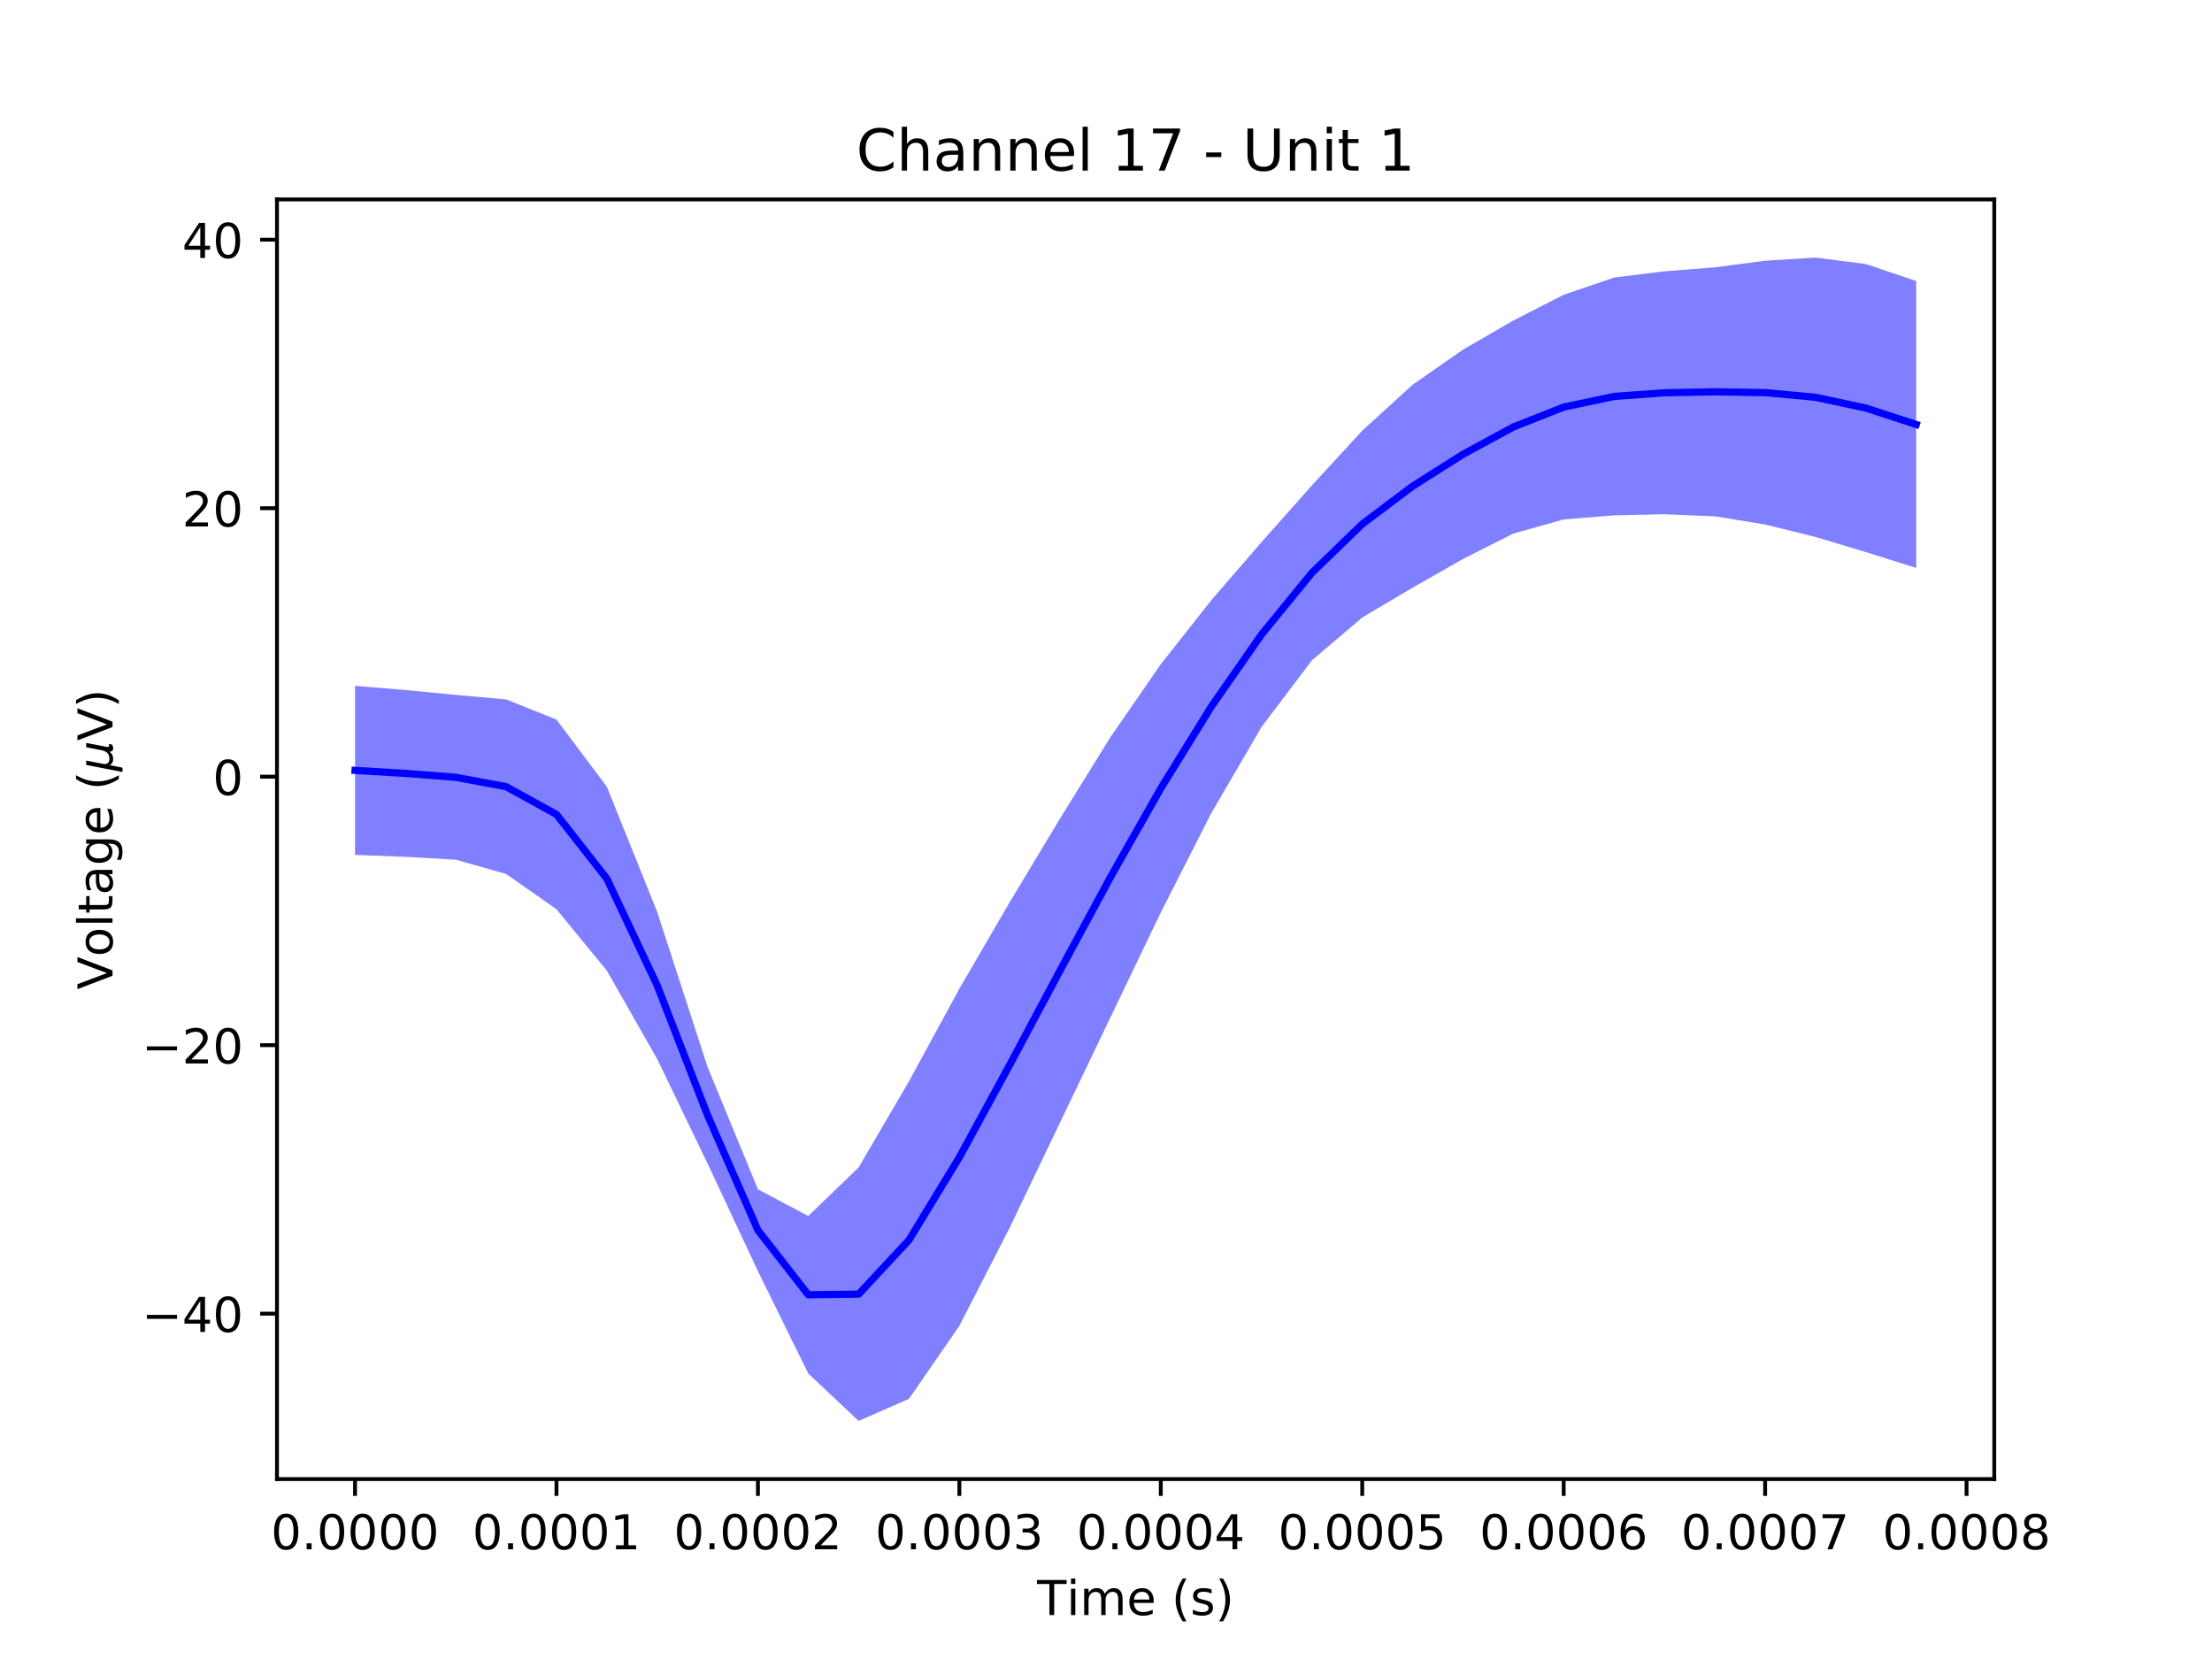
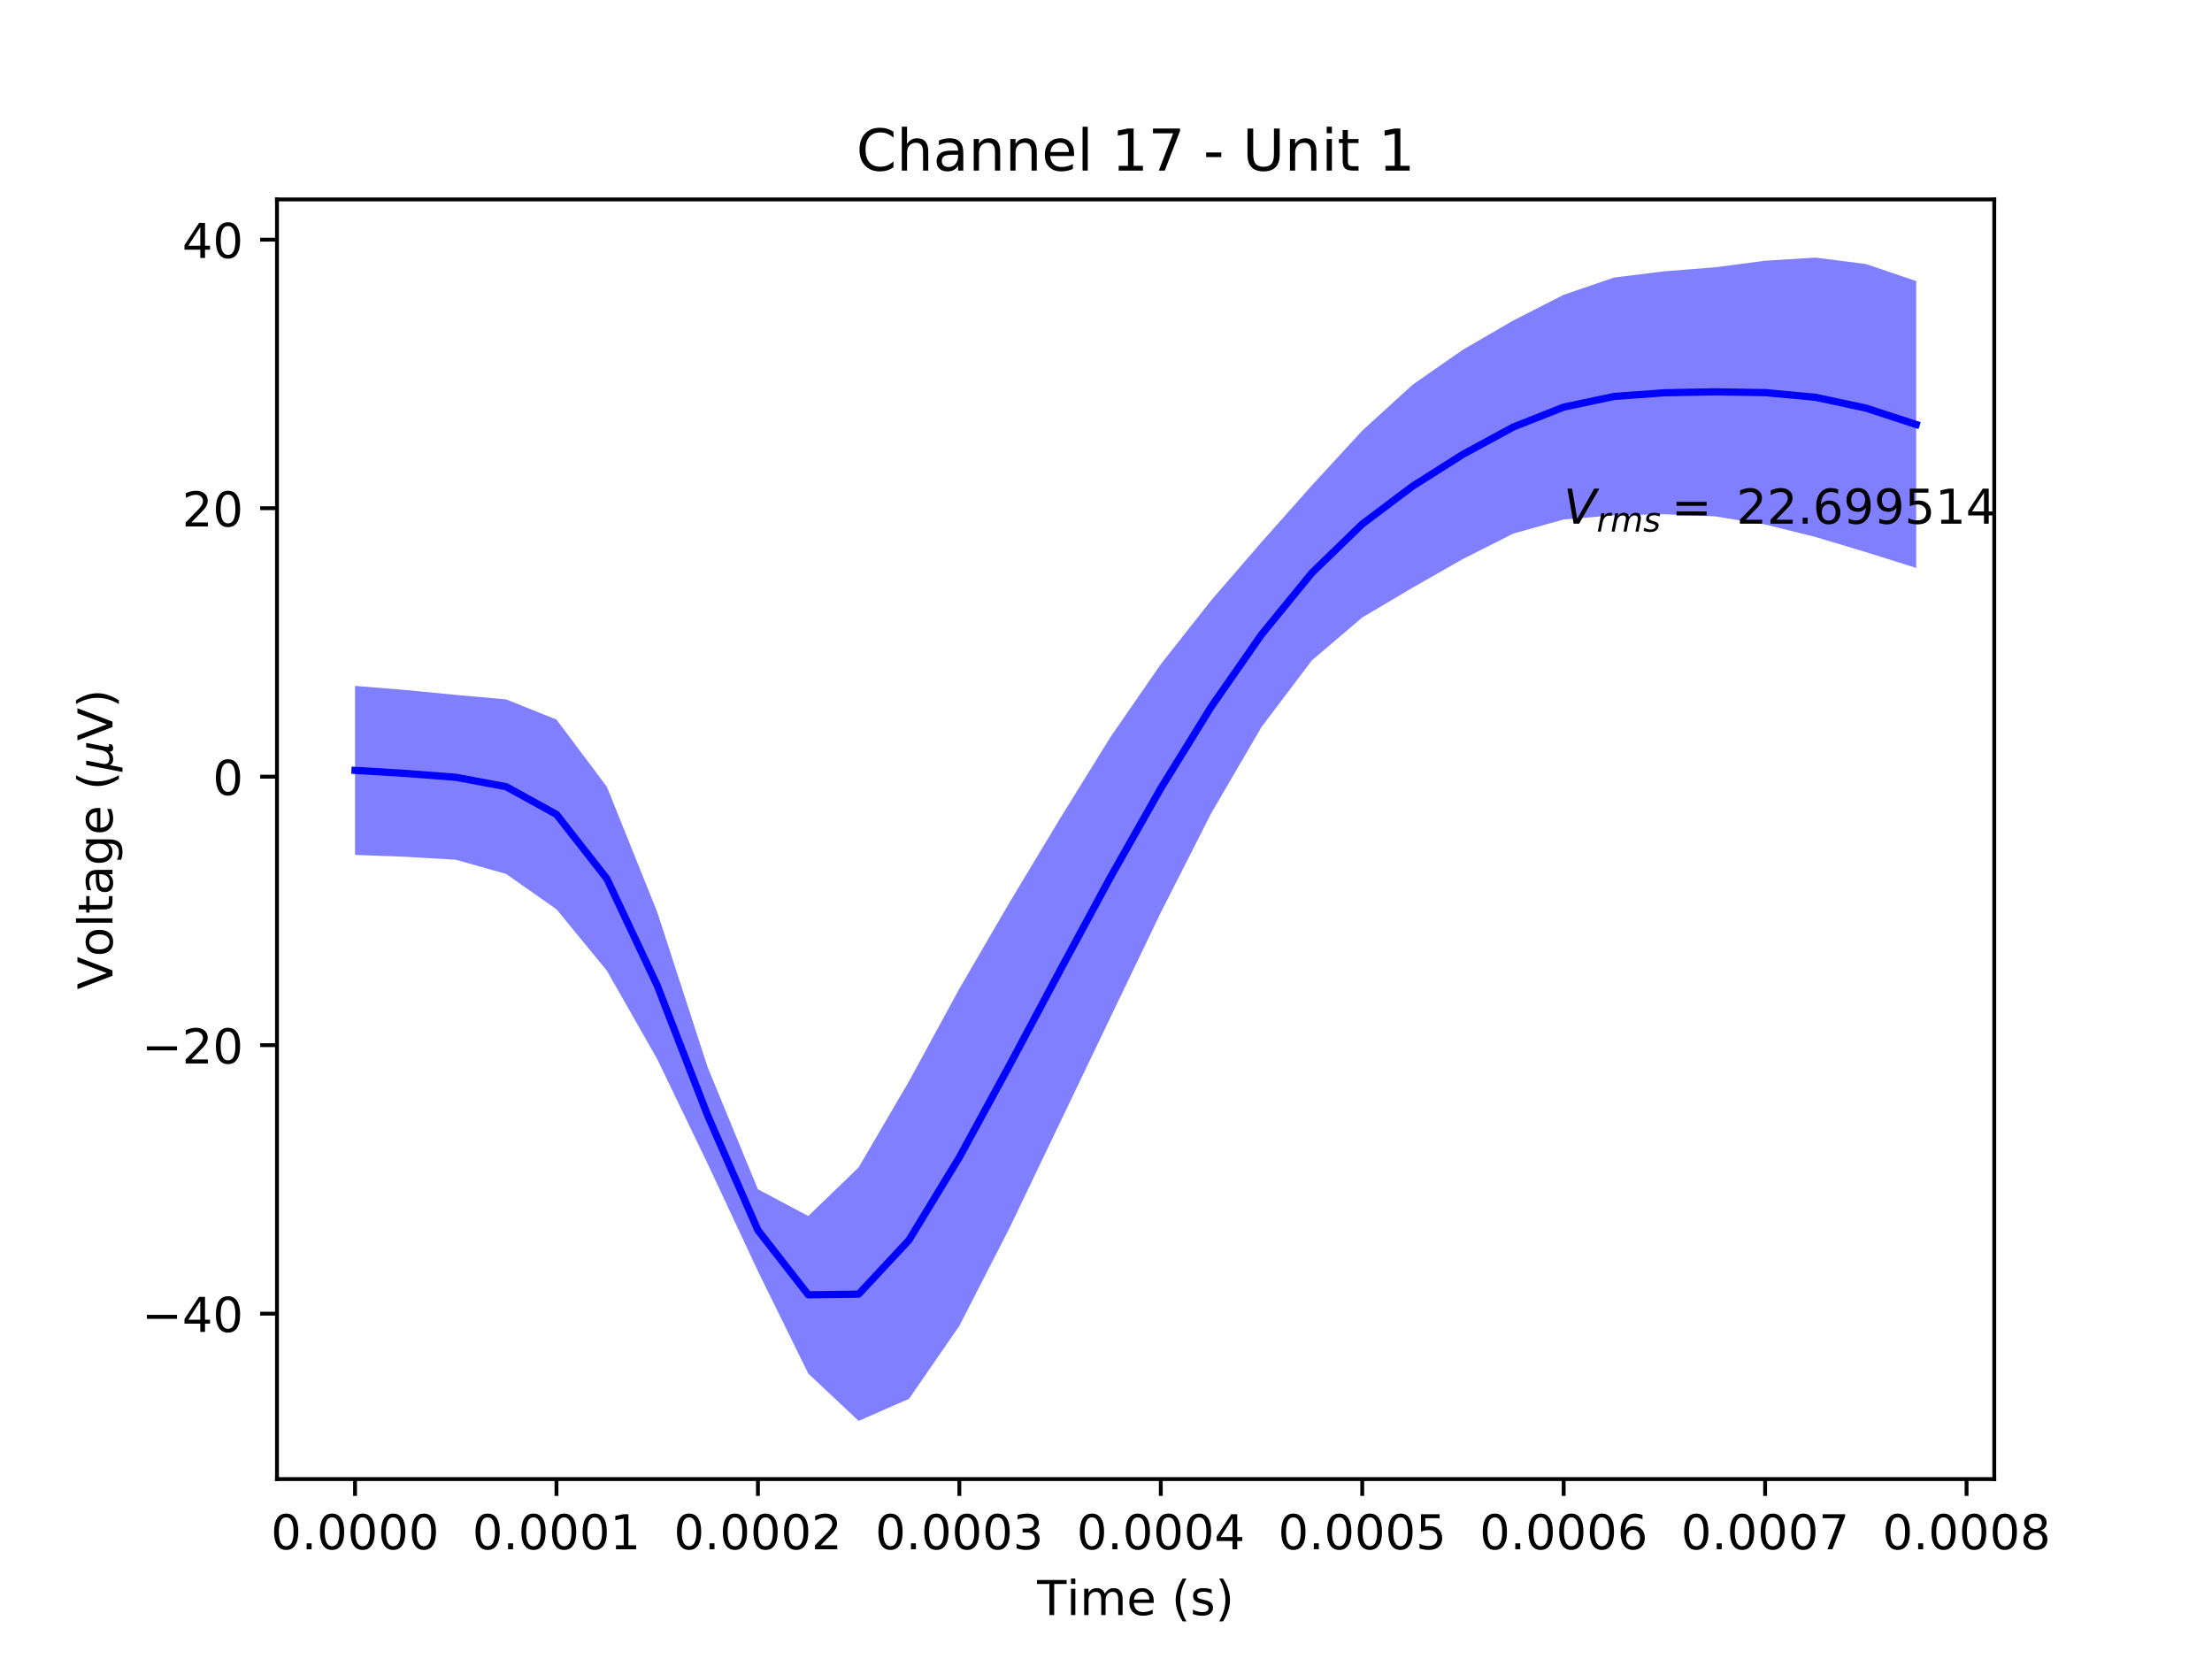
<svg xmlns="http://www.w3.org/2000/svg" xmlns:xlink="http://www.w3.org/1999/xlink" height="345pt" version="1.1" viewBox="0 0 460 345" width="460pt">
  <defs>
    <style type="text/css">
*{stroke-linecap:butt;stroke-linejoin:round;}
  </style>
  </defs>
  <g id="figure_1">
    <g id="patch_1">
      <path d="M 0 345.6  L 460.8 345.6  L 460.8 0  L 0 0  z " style="fill:#ffffff;" />
    </g>
    <g id="axes_1">
      <g id="patch_2">
        <path d="M 57.6 307.584  L 414.72 307.584  L 414.72 41.472  L 57.6 41.472  z " style="fill:#ffffff;" />
      </g>
      <g id="PolyCollection_1">
        <defs>
-           <path d="M 73.833 -202.966  L 73.833 -167.818  L 84.305 -167.423  L 94.778 -166.82  L 105.251 -163.854  L 115.724 -156.514  L 126.196 -143.75  L 136.669 -125.368  L 147.142 -103.633  L 157.615 -81.256  L 168.087 -59.961  L 178.56 -50.112  L 189.033 -54.707  L 199.505 -69.88  L 209.978 -90.312  L 220.451 -112.184  L 230.924 -134.036  L 241.396 -155.844  L 251.869 -176.458  L 262.342 -194.416  L 272.815 -208.271  L 283.287 -217.189  L 293.76 -223.388  L 304.233 -229.358  L 314.705 -234.64  L 325.178 -237.58  L 335.651 -238.429  L 346.124 -238.664  L 356.596 -238.23  L 367.069 -236.528  L 377.542 -233.936  L 388.015 -230.788  L 398.487 -227.496  L 398.487 -287.152  L 398.487 -287.152  L 388.015 -290.694  L 377.542 -292.032  L 367.069 -291.378  L 356.596 -290.008  L 346.124 -289.178  L 335.651 -287.881  L 325.178 -284.297  L 314.705 -278.953  L 304.233 -272.881  L 293.76 -265.596  L 283.287 -256.042  L 272.815 -244.659  L 262.342 -232.869  L 251.869 -220.749  L 241.396 -207.47  L 230.924 -192.315  L 220.451 -175.395  L 209.978 -157.992  L 199.505 -139.989  L 189.033 -120.74  L 178.56 -102.833  L 168.087 -92.72  L 157.615 -98.279  L 147.142 -123.717  L 136.669 -155.955  L 126.196 -181.999  L 115.724 -195.961  L 105.251 -200.154  L 94.778 -201.092  L 84.305 -202.108  L 73.833 -202.966  z " id="me327ea207d" />
+           <path d="M 73.833 -202.966  L 73.833 -167.818  L 84.305 -167.423  L 94.778 -166.82  L 105.251 -163.854  L 115.724 -156.514  L 126.196 -143.75  L 136.669 -125.368  L 147.142 -103.633  L 157.615 -81.256  L 168.087 -59.961  L 178.56 -50.112  L 189.033 -54.707  L 199.505 -69.88  L 209.978 -90.312  L 220.451 -112.184  L 230.924 -134.036  L 241.396 -155.844  L 251.869 -176.458  L 262.342 -194.416  L 272.815 -208.271  L 283.287 -217.189  L 293.76 -223.388  L 304.233 -229.358  L 314.705 -234.64  L 325.178 -237.58  L 335.651 -238.429  L 346.124 -238.664  L 356.596 -238.23  L 367.069 -236.528  L 377.542 -233.936  L 388.015 -230.788  L 398.487 -227.496  L 398.487 -287.152  L 398.487 -287.152  L 388.015 -290.694  L 377.542 -292.032  L 367.069 -291.378  L 356.596 -290.008  L 346.124 -289.178  L 335.651 -287.881  L 325.178 -284.297  L 314.705 -278.953  L 304.233 -272.881  L 293.76 -265.596  L 283.287 -256.042  L 272.815 -244.659  L 262.342 -232.869  L 251.869 -220.749  L 241.396 -207.47  L 230.924 -192.315  L 220.451 -175.395  L 209.978 -157.992  L 199.505 -139.989  L 189.033 -120.74  L 178.56 -102.833  L 168.087 -92.72  L 157.615 -98.279  L 147.142 -123.717  L 136.669 -155.955  L 126.196 -181.999  L 115.724 -195.961  L 105.251 -200.154  L 94.778 -201.092  L 84.305 -202.108  L 73.833 -202.966  z " id="m261cedeb89" />
        </defs>
-         <g clip-path="url(#pcdbbb974b4)">
-           <use style="fill:#0000ff;fill-opacity:0.5;" x="0" xlink:href="#me327ea207d" y="345.6" />
+         <g clip-path="url(#p4261448e02)">
+           <use style="fill:#0000ff;fill-opacity:0.5;" x="0" xlink:href="#m261cedeb89" y="345.6" />
        </g>
      </g>
      <g id="matplotlib.axis_1">
        <g id="xtick_1">
          <g id="line2d_1">
            <defs>
-               <path d="M 0 0  L 0 3.5  " id="m0658f0de43" style="stroke:#000000;stroke-width:0.8;" />
-             </defs>
-             <g>
-               <use style="stroke:#000000;stroke-width:0.8;" x="73.833" xlink:href="#m0658f0de43" y="307.584" />
+               <path d="M 0 0  L 0 3.5  " id="m1b6ac6161c" style="stroke:#000000;stroke-width:0.8;" />
+             </defs>
+             <g>
+               <use style="stroke:#000000;stroke-width:0.8;" x="73.833" xlink:href="#m1b6ac6161c" y="307.584" />
            </g>
          </g>
          <g id="text_1">
            <defs>
              <path d="M 31.781 66.406  Q 24.172 66.406 20.328 58.906  Q 16.5 51.422 16.5 36.375  Q 16.5 21.391 20.328 13.891  Q 24.172 6.391 31.781 6.391  Q 39.453 6.391 43.281 13.891  Q 47.125 21.391 47.125 36.375  Q 47.125 51.422 43.281 58.906  Q 39.453 66.406 31.781 66.406  z M 31.781 74.219  Q 44.047 74.219 50.516 64.516  Q 56.984 54.828 56.984 36.375  Q 56.984 17.969 50.516 8.266  Q 44.047 -1.422 31.781 -1.422  Q 19.531 -1.422 13.062 8.266  Q 6.594 17.969 6.594 36.375  Q 6.594 54.828 13.062 64.516  Q 19.531 74.219 31.781 74.219  z " id="DejaVuSans-30" />
              <path d="M 10.688 12.406  L 21 12.406  L 21 0  L 10.688 0  z " id="DejaVuSans-2e" />
            </defs>
            <g transform="translate(56.33742 322.1824)scale(0.1 -0.1)">
              <use xlink:href="#DejaVuSans-30" />
              <use x="63.623" xlink:href="#DejaVuSans-2e" />
              <use x="95.41" xlink:href="#DejaVuSans-30" />
              <use x="159.033" xlink:href="#DejaVuSans-30" />
              <use x="222.656" xlink:href="#DejaVuSans-30" />
              <use x="286.279" xlink:href="#DejaVuSans-30" />
            </g>
          </g>
        </g>
        <g id="xtick_2">
          <g id="line2d_2">
            <g>
-               <use style="stroke:#000000;stroke-width:0.8;" x="115.724" xlink:href="#m0658f0de43" y="307.584" />
+               <use style="stroke:#000000;stroke-width:0.8;" x="115.724" xlink:href="#m1b6ac6161c" y="307.584" />
            </g>
          </g>
          <g id="text_2">
            <defs>
              <path d="M 12.406 8.297  L 28.516 8.297  L 28.516 63.922  L 10.984 60.406  L 10.984 69.391  L 28.422 72.906  L 38.281 72.906  L 38.281 8.297  L 54.391 8.297  L 54.391 0  L 12.406 0  z " id="DejaVuSans-31" />
            </defs>
            <g transform="translate(98.22832 322.1824)scale(0.1 -0.1)">
              <use xlink:href="#DejaVuSans-30" />
              <use x="63.623" xlink:href="#DejaVuSans-2e" />
              <use x="95.41" xlink:href="#DejaVuSans-30" />
              <use x="159.033" xlink:href="#DejaVuSans-30" />
              <use x="222.656" xlink:href="#DejaVuSans-30" />
              <use x="286.279" xlink:href="#DejaVuSans-31" />
            </g>
          </g>
        </g>
        <g id="xtick_3">
          <g id="line2d_3">
            <g>
-               <use style="stroke:#000000;stroke-width:0.8;" x="157.615" xlink:href="#m0658f0de43" y="307.584" />
+               <use style="stroke:#000000;stroke-width:0.8;" x="157.615" xlink:href="#m1b6ac6161c" y="307.584" />
            </g>
          </g>
          <g id="text_3">
            <defs>
              <path d="M 19.188 8.297  L 53.609 8.297  L 53.609 0  L 7.328 0  L 7.328 8.297  Q 12.938 14.109 22.625 23.891  Q 32.328 33.688 34.812 36.531  Q 39.547 41.844 41.422 45.531  Q 43.312 49.219 43.312 52.781  Q 43.312 58.594 39.234 62.25  Q 35.156 65.922 28.609 65.922  Q 23.969 65.922 18.812 64.312  Q 13.672 62.703 7.812 59.422  L 7.812 69.391  Q 13.766 71.781 18.938 73  Q 24.125 74.219 28.422 74.219  Q 39.75 74.219 46.484 68.547  Q 53.219 62.891 53.219 53.422  Q 53.219 48.922 51.531 44.891  Q 49.859 40.875 45.406 35.406  Q 44.188 33.984 37.641 27.219  Q 31.109 20.453 19.188 8.297  z " id="DejaVuSans-32" />
            </defs>
            <g transform="translate(140.1192 322.1824)scale(0.1 -0.1)">
              <use xlink:href="#DejaVuSans-30" />
              <use x="63.623" xlink:href="#DejaVuSans-2e" />
              <use x="95.41" xlink:href="#DejaVuSans-30" />
              <use x="159.033" xlink:href="#DejaVuSans-30" />
              <use x="222.656" xlink:href="#DejaVuSans-30" />
              <use x="286.279" xlink:href="#DejaVuSans-32" />
            </g>
          </g>
        </g>
        <g id="xtick_4">
          <g id="line2d_4">
            <g>
-               <use style="stroke:#000000;stroke-width:0.8;" x="199.505" xlink:href="#m0658f0de43" y="307.584" />
+               <use style="stroke:#000000;stroke-width:0.8;" x="199.505" xlink:href="#m1b6ac6161c" y="307.584" />
            </g>
          </g>
          <g id="text_4">
            <defs>
              <path d="M 40.578 39.312  Q 47.656 37.797 51.625 33  Q 55.609 28.219 55.609 21.188  Q 55.609 10.406 48.188 4.484  Q 40.766 -1.422 27.094 -1.422  Q 22.516 -1.422 17.656 -0.516  Q 12.797 0.391 7.625 2.203  L 7.625 11.719  Q 11.719 9.328 16.594 8.109  Q 21.484 6.891 26.812 6.891  Q 36.078 6.891 40.938 10.547  Q 45.797 14.203 45.797 21.188  Q 45.797 27.641 41.281 31.266  Q 36.766 34.906 28.719 34.906  L 20.219 34.906  L 20.219 43.016  L 29.109 43.016  Q 36.375 43.016 40.234 45.922  Q 44.094 48.828 44.094 54.297  Q 44.094 59.906 40.109 62.906  Q 36.141 65.922 28.719 65.922  Q 24.656 65.922 20.016 65.031  Q 15.375 64.156 9.812 62.312  L 9.812 71.094  Q 15.438 72.656 20.344 73.438  Q 25.25 74.219 29.594 74.219  Q 40.828 74.219 47.359 69.109  Q 53.906 64.016 53.906 55.328  Q 53.906 49.266 50.438 45.094  Q 46.969 40.922 40.578 39.312  z " id="DejaVuSans-33" />
            </defs>
            <g transform="translate(182.0101 322.1824)scale(0.1 -0.1)">
              <use xlink:href="#DejaVuSans-30" />
              <use x="63.623" xlink:href="#DejaVuSans-2e" />
              <use x="95.41" xlink:href="#DejaVuSans-30" />
              <use x="159.033" xlink:href="#DejaVuSans-30" />
              <use x="222.656" xlink:href="#DejaVuSans-30" />
              <use x="286.279" xlink:href="#DejaVuSans-33" />
            </g>
          </g>
        </g>
        <g id="xtick_5">
          <g id="line2d_5">
            <g>
-               <use style="stroke:#000000;stroke-width:0.8;" x="241.396" xlink:href="#m0658f0de43" y="307.584" />
+               <use style="stroke:#000000;stroke-width:0.8;" x="241.396" xlink:href="#m1b6ac6161c" y="307.584" />
            </g>
          </g>
          <g id="text_5">
            <defs>
              <path d="M 37.797 64.312  L 12.891 25.391  L 37.797 25.391  z M 35.203 72.906  L 47.609 72.906  L 47.609 25.391  L 58.016 25.391  L 58.016 17.188  L 47.609 17.188  L 47.609 0  L 37.797 0  L 37.797 17.188  L 4.891 17.188  L 4.891 26.703  z " id="DejaVuSans-34" />
            </defs>
            <g transform="translate(223.9011 322.1824)scale(0.1 -0.1)">
              <use xlink:href="#DejaVuSans-30" />
              <use x="63.623" xlink:href="#DejaVuSans-2e" />
              <use x="95.41" xlink:href="#DejaVuSans-30" />
              <use x="159.033" xlink:href="#DejaVuSans-30" />
              <use x="222.656" xlink:href="#DejaVuSans-30" />
              <use x="286.279" xlink:href="#DejaVuSans-34" />
            </g>
          </g>
        </g>
        <g id="xtick_6">
          <g id="line2d_6">
            <g>
-               <use style="stroke:#000000;stroke-width:0.8;" x="283.287" xlink:href="#m0658f0de43" y="307.584" />
+               <use style="stroke:#000000;stroke-width:0.8;" x="283.287" xlink:href="#m1b6ac6161c" y="307.584" />
            </g>
          </g>
          <g id="text_6">
            <defs>
              <path d="M 10.797 72.906  L 49.516 72.906  L 49.516 64.594  L 19.828 64.594  L 19.828 46.734  Q 21.969 47.469 24.109 47.828  Q 26.266 48.188 28.422 48.188  Q 40.625 48.188 47.75 41.5  Q 54.891 34.812 54.891 23.391  Q 54.891 11.625 47.562 5.094  Q 40.234 -1.422 26.906 -1.422  Q 22.312 -1.422 17.547 -0.641  Q 12.797 0.141 7.719 1.703  L 7.719 11.625  Q 12.109 9.234 16.797 8.062  Q 21.484 6.891 26.703 6.891  Q 35.156 6.891 40.078 11.328  Q 45.016 15.766 45.016 23.391  Q 45.016 31 40.078 35.438  Q 35.156 39.891 26.703 39.891  Q 22.75 39.891 18.812 39.016  Q 14.891 38.141 10.797 36.281  z " id="DejaVuSans-35" />
            </defs>
            <g transform="translate(265.792 322.1824)scale(0.1 -0.1)">
              <use xlink:href="#DejaVuSans-30" />
              <use x="63.623" xlink:href="#DejaVuSans-2e" />
              <use x="95.41" xlink:href="#DejaVuSans-30" />
              <use x="159.033" xlink:href="#DejaVuSans-30" />
              <use x="222.656" xlink:href="#DejaVuSans-30" />
              <use x="286.279" xlink:href="#DejaVuSans-35" />
            </g>
          </g>
        </g>
        <g id="xtick_7">
          <g id="line2d_7">
            <g>
-               <use style="stroke:#000000;stroke-width:0.8;" x="325.178" xlink:href="#m0658f0de43" y="307.584" />
+               <use style="stroke:#000000;stroke-width:0.8;" x="325.178" xlink:href="#m1b6ac6161c" y="307.584" />
            </g>
          </g>
          <g id="text_7">
            <defs>
              <path d="M 33.016 40.375  Q 26.375 40.375 22.484 35.828  Q 18.609 31.297 18.609 23.391  Q 18.609 15.531 22.484 10.953  Q 26.375 6.391 33.016 6.391  Q 39.656 6.391 43.531 10.953  Q 47.406 15.531 47.406 23.391  Q 47.406 31.297 43.531 35.828  Q 39.656 40.375 33.016 40.375  z M 52.594 71.297  L 52.594 62.312  Q 48.875 64.062 45.094 64.984  Q 41.312 65.922 37.594 65.922  Q 27.828 65.922 22.672 59.328  Q 17.531 52.734 16.797 39.406  Q 19.672 43.656 24.016 45.922  Q 28.375 48.188 33.594 48.188  Q 44.578 48.188 50.953 41.516  Q 57.328 34.859 57.328 23.391  Q 57.328 12.156 50.688 5.359  Q 44.047 -1.422 33.016 -1.422  Q 20.359 -1.422 13.672 8.266  Q 6.984 17.969 6.984 36.375  Q 6.984 53.656 15.188 63.938  Q 23.391 74.219 37.203 74.219  Q 40.922 74.219 44.703 73.484  Q 48.484 72.75 52.594 71.297  z " id="DejaVuSans-36" />
            </defs>
            <g transform="translate(307.6829 322.1824)scale(0.1 -0.1)">
              <use xlink:href="#DejaVuSans-30" />
              <use x="63.623" xlink:href="#DejaVuSans-2e" />
              <use x="95.41" xlink:href="#DejaVuSans-30" />
              <use x="159.033" xlink:href="#DejaVuSans-30" />
              <use x="222.656" xlink:href="#DejaVuSans-30" />
              <use x="286.279" xlink:href="#DejaVuSans-36" />
            </g>
          </g>
        </g>
        <g id="xtick_8">
          <g id="line2d_8">
            <g>
-               <use style="stroke:#000000;stroke-width:0.8;" x="367.069" xlink:href="#m0658f0de43" y="307.584" />
+               <use style="stroke:#000000;stroke-width:0.8;" x="367.069" xlink:href="#m1b6ac6161c" y="307.584" />
            </g>
          </g>
          <g id="text_8">
            <defs>
              <path d="M 8.203 72.906  L 55.078 72.906  L 55.078 68.703  L 28.609 0  L 18.312 0  L 43.219 64.594  L 8.203 64.594  z " id="DejaVuSans-37" />
            </defs>
            <g transform="translate(349.5738 322.1824)scale(0.1 -0.1)">
              <use xlink:href="#DejaVuSans-30" />
              <use x="63.623" xlink:href="#DejaVuSans-2e" />
              <use x="95.41" xlink:href="#DejaVuSans-30" />
              <use x="159.033" xlink:href="#DejaVuSans-30" />
              <use x="222.656" xlink:href="#DejaVuSans-30" />
              <use x="286.279" xlink:href="#DejaVuSans-37" />
            </g>
          </g>
        </g>
        <g id="xtick_9">
          <g id="line2d_9">
            <g>
-               <use style="stroke:#000000;stroke-width:0.8;" x="408.96" xlink:href="#m0658f0de43" y="307.584" />
+               <use style="stroke:#000000;stroke-width:0.8;" x="408.96" xlink:href="#m1b6ac6161c" y="307.584" />
            </g>
          </g>
          <g id="text_9">
            <defs>
              <path d="M 31.781 34.625  Q 24.75 34.625 20.719 30.859  Q 16.703 27.094 16.703 20.516  Q 16.703 13.922 20.719 10.156  Q 24.75 6.391 31.781 6.391  Q 38.812 6.391 42.859 10.172  Q 46.922 13.969 46.922 20.516  Q 46.922 27.094 42.891 30.859  Q 38.875 34.625 31.781 34.625  z M 21.922 38.812  Q 15.578 40.375 12.031 44.719  Q 8.5 49.078 8.5 55.328  Q 8.5 64.062 14.719 69.141  Q 20.953 74.219 31.781 74.219  Q 42.672 74.219 48.875 69.141  Q 55.078 64.062 55.078 55.328  Q 55.078 49.078 51.531 44.719  Q 48 40.375 41.703 38.812  Q 48.828 37.156 52.797 32.312  Q 56.781 27.484 56.781 20.516  Q 56.781 9.906 50.312 4.234  Q 43.844 -1.422 31.781 -1.422  Q 19.734 -1.422 13.25 4.234  Q 6.781 9.906 6.781 20.516  Q 6.781 27.484 10.781 32.312  Q 14.797 37.156 21.922 38.812  z M 18.312 54.391  Q 18.312 48.734 21.844 45.562  Q 25.391 42.391 31.781 42.391  Q 38.141 42.391 41.719 45.562  Q 45.312 48.734 45.312 54.391  Q 45.312 60.062 41.719 63.234  Q 38.141 66.406 31.781 66.406  Q 25.391 66.406 21.844 63.234  Q 18.312 60.062 18.312 54.391  z " id="DejaVuSans-38" />
            </defs>
            <g transform="translate(391.4647 322.1824)scale(0.1 -0.1)">
              <use xlink:href="#DejaVuSans-30" />
              <use x="63.623" xlink:href="#DejaVuSans-2e" />
              <use x="95.41" xlink:href="#DejaVuSans-30" />
              <use x="159.033" xlink:href="#DejaVuSans-30" />
              <use x="222.656" xlink:href="#DejaVuSans-30" />
              <use x="286.279" xlink:href="#DejaVuSans-38" />
            </g>
          </g>
        </g>
        <g id="text_10">
          <defs>
            <path d="M -0.297 72.906  L 61.375 72.906  L 61.375 64.594  L 35.5 64.594  L 35.5 0  L 25.594 0  L 25.594 64.594  L -0.297 64.594  z " id="DejaVuSans-54" />
            <path d="M 9.422 54.688  L 18.406 54.688  L 18.406 0  L 9.422 0  z M 9.422 75.984  L 18.406 75.984  L 18.406 64.594  L 9.422 64.594  z " id="DejaVuSans-69" />
            <path d="M 52 44.188  Q 55.375 50.25 60.062 53.125  Q 64.75 56 71.094 56  Q 79.641 56 84.281 50.016  Q 88.922 44.047 88.922 33.016  L 88.922 0  L 79.891 0  L 79.891 32.719  Q 79.891 40.578 77.094 44.375  Q 74.312 48.188 68.609 48.188  Q 61.625 48.188 57.562 43.547  Q 53.516 38.922 53.516 30.906  L 53.516 0  L 44.484 0  L 44.484 32.719  Q 44.484 40.625 41.703 44.406  Q 38.922 48.188 33.109 48.188  Q 26.219 48.188 22.156 43.531  Q 18.109 38.875 18.109 30.906  L 18.109 0  L 9.078 0  L 9.078 54.688  L 18.109 54.688  L 18.109 46.188  Q 21.188 51.219 25.484 53.609  Q 29.781 56 35.688 56  Q 41.656 56 45.828 52.969  Q 50 49.953 52 44.188  z " id="DejaVuSans-6d" />
            <path d="M 56.203 29.594  L 56.203 25.203  L 14.891 25.203  Q 15.484 15.922 20.484 11.062  Q 25.484 6.203 34.422 6.203  Q 39.594 6.203 44.453 7.469  Q 49.312 8.734 54.109 11.281  L 54.109 2.781  Q 49.266 0.734 44.188 -0.344  Q 39.109 -1.422 33.891 -1.422  Q 20.797 -1.422 13.156 6.188  Q 5.516 13.812 5.516 26.812  Q 5.516 40.234 12.766 48.109  Q 20.016 56 32.328 56  Q 43.359 56 49.781 48.891  Q 56.203 41.797 56.203 29.594  z M 47.219 32.234  Q 47.125 39.594 43.094 43.984  Q 39.062 48.391 32.422 48.391  Q 24.906 48.391 20.391 44.141  Q 15.875 39.891 15.188 32.172  z " id="DejaVuSans-65" />
            <path id="DejaVuSans-20" />
            <path d="M 31 75.875  Q 24.469 64.656 21.281 53.656  Q 18.109 42.672 18.109 31.391  Q 18.109 20.125 21.312 9.062  Q 24.516 -2 31 -13.188  L 23.188 -13.188  Q 15.875 -1.703 12.234 9.375  Q 8.594 20.453 8.594 31.391  Q 8.594 42.281 12.203 53.312  Q 15.828 64.359 23.188 75.875  z " id="DejaVuSans-28" />
            <path d="M 44.281 53.078  L 44.281 44.578  Q 40.484 46.531 36.375 47.5  Q 32.281 48.484 27.875 48.484  Q 21.188 48.484 17.844 46.438  Q 14.5 44.391 14.5 40.281  Q 14.5 37.156 16.891 35.375  Q 19.281 33.594 26.516 31.984  L 29.594 31.297  Q 39.156 29.25 43.188 25.516  Q 47.219 21.781 47.219 15.094  Q 47.219 7.469 41.188 3.016  Q 35.156 -1.422 24.609 -1.422  Q 20.219 -1.422 15.453 -0.562  Q 10.688 0.297 5.422 2  L 5.422 11.281  Q 10.406 8.688 15.234 7.391  Q 20.062 6.109 24.812 6.109  Q 31.156 6.109 34.562 8.281  Q 37.984 10.453 37.984 14.406  Q 37.984 18.062 35.516 20.016  Q 33.062 21.969 24.703 23.781  L 21.578 24.516  Q 13.234 26.266 9.516 29.906  Q 5.812 33.547 5.812 39.891  Q 5.812 47.609 11.281 51.797  Q 16.75 56 26.812 56  Q 31.781 56 36.172 55.266  Q 40.578 54.547 44.281 53.078  z " id="DejaVuSans-73" />
            <path d="M 8.016 75.875  L 15.828 75.875  Q 23.141 64.359 26.781 53.312  Q 30.422 42.281 30.422 31.391  Q 30.422 20.453 26.781 9.375  Q 23.141 -1.703 15.828 -13.188  L 8.016 -13.188  Q 14.5 -2 17.703 9.062  Q 20.906 20.125 20.906 31.391  Q 20.906 42.672 17.703 53.656  Q 14.5 64.656 8.016 75.875  z " id="DejaVuSans-29" />
          </defs>
          <g transform="translate(215.6772 335.8606)scale(0.1 -0.1)">
            <use xlink:href="#DejaVuSans-54" />
            <use x="61.037" xlink:href="#DejaVuSans-69" />
            <use x="88.82" xlink:href="#DejaVuSans-6d" />
            <use x="186.232" xlink:href="#DejaVuSans-65" />
            <use x="247.756" xlink:href="#DejaVuSans-20" />
            <use x="279.543" xlink:href="#DejaVuSans-28" />
            <use x="318.557" xlink:href="#DejaVuSans-73" />
            <use x="370.656" xlink:href="#DejaVuSans-29" />
          </g>
        </g>
      </g>
      <g id="matplotlib.axis_2">
        <g id="ytick_1">
          <g id="line2d_10">
            <defs>
-               <path d="M 0 0  L -3.5 0  " id="m74d06c90c0" style="stroke:#000000;stroke-width:0.8;" />
-             </defs>
-             <g>
-               <use style="stroke:#000000;stroke-width:0.8;" x="57.6" xlink:href="#m74d06c90c0" y="273.186" />
+               <path d="M 0 0  L -3.5 0  " id="m500a95a572" style="stroke:#000000;stroke-width:0.8;" />
+             </defs>
+             <g>
+               <use style="stroke:#000000;stroke-width:0.8;" x="57.6" xlink:href="#m500a95a572" y="273.186" />
            </g>
          </g>
          <g id="text_11">
            <defs>
              <path d="M 10.594 35.5  L 73.188 35.5  L 73.188 27.203  L 10.594 27.203  z " id="DejaVuSans-2212" />
            </defs>
            <g transform="translate(29.49531 276.9848)scale(0.1 -0.1)">
              <use xlink:href="#DejaVuSans-2212" />
              <use x="83.789" xlink:href="#DejaVuSans-34" />
              <use x="147.412" xlink:href="#DejaVuSans-30" />
            </g>
          </g>
        </g>
        <g id="ytick_2">
          <g id="line2d_11">
            <g>
-               <use style="stroke:#000000;stroke-width:0.8;" x="57.6" xlink:href="#m74d06c90c0" y="217.351" />
+               <use style="stroke:#000000;stroke-width:0.8;" x="57.6" xlink:href="#m500a95a572" y="217.351" />
            </g>
          </g>
          <g id="text_12">
            <g transform="translate(29.49531 221.1503)scale(0.1 -0.1)">
              <use xlink:href="#DejaVuSans-2212" />
              <use x="83.789" xlink:href="#DejaVuSans-32" />
              <use x="147.412" xlink:href="#DejaVuSans-30" />
            </g>
          </g>
        </g>
        <g id="ytick_3">
          <g id="line2d_12">
            <g>
-               <use style="stroke:#000000;stroke-width:0.8;" x="57.6" xlink:href="#m74d06c90c0" y="161.517" />
+               <use style="stroke:#000000;stroke-width:0.8;" x="57.6" xlink:href="#m500a95a572" y="161.517" />
            </g>
          </g>
          <g id="text_13">
            <g transform="translate(44.2375 165.3158)scale(0.1 -0.1)">
              <use xlink:href="#DejaVuSans-30" />
            </g>
          </g>
        </g>
        <g id="ytick_4">
          <g id="line2d_13">
            <g>
-               <use style="stroke:#000000;stroke-width:0.8;" x="57.6" xlink:href="#m74d06c90c0" y="105.682" />
+               <use style="stroke:#000000;stroke-width:0.8;" x="57.6" xlink:href="#m500a95a572" y="105.682" />
            </g>
          </g>
          <g id="text_14">
            <g transform="translate(37.875 109.4813)scale(0.1 -0.1)">
              <use xlink:href="#DejaVuSans-32" />
              <use x="63.623" xlink:href="#DejaVuSans-30" />
            </g>
          </g>
        </g>
        <g id="ytick_5">
          <g id="line2d_14">
            <g>
-               <use style="stroke:#000000;stroke-width:0.8;" x="57.6" xlink:href="#m74d06c90c0" y="49.848" />
+               <use style="stroke:#000000;stroke-width:0.8;" x="57.6" xlink:href="#m500a95a572" y="49.848" />
            </g>
          </g>
          <g id="text_15">
            <g transform="translate(37.875 53.64673)scale(0.1 -0.1)">
              <use xlink:href="#DejaVuSans-34" />
              <use x="63.623" xlink:href="#DejaVuSans-30" />
            </g>
          </g>
        </g>
        <g id="text_16">
          <defs>
            <path d="M 28.609 0  L 0.781 72.906  L 11.078 72.906  L 34.188 11.531  L 57.328 72.906  L 67.578 72.906  L 39.797 0  z " id="DejaVuSans-56" />
            <path d="M 30.609 48.391  Q 23.391 48.391 19.188 42.75  Q 14.984 37.109 14.984 27.297  Q 14.984 17.484 19.156 11.844  Q 23.344 6.203 30.609 6.203  Q 37.797 6.203 41.984 11.859  Q 46.188 17.531 46.188 27.297  Q 46.188 37.016 41.984 42.703  Q 37.797 48.391 30.609 48.391  z M 30.609 56  Q 42.328 56 49.016 48.375  Q 55.719 40.766 55.719 27.297  Q 55.719 13.875 49.016 6.219  Q 42.328 -1.422 30.609 -1.422  Q 18.844 -1.422 12.172 6.219  Q 5.516 13.875 5.516 27.297  Q 5.516 40.766 12.172 48.375  Q 18.844 56 30.609 56  z " id="DejaVuSans-6f" />
            <path d="M 9.422 75.984  L 18.406 75.984  L 18.406 0  L 9.422 0  z " id="DejaVuSans-6c" />
            <path d="M 18.312 70.219  L 18.312 54.688  L 36.812 54.688  L 36.812 47.703  L 18.312 47.703  L 18.312 18.016  Q 18.312 11.328 20.141 9.422  Q 21.969 7.516 27.594 7.516  L 36.812 7.516  L 36.812 0  L 27.594 0  Q 17.188 0 13.234 3.875  Q 9.281 7.766 9.281 18.016  L 9.281 47.703  L 2.688 47.703  L 2.688 54.688  L 9.281 54.688  L 9.281 70.219  z " id="DejaVuSans-74" />
            <path d="M 34.281 27.484  Q 23.391 27.484 19.188 25  Q 14.984 22.516 14.984 16.5  Q 14.984 11.719 18.141 8.906  Q 21.297 6.109 26.703 6.109  Q 34.188 6.109 38.703 11.406  Q 43.219 16.703 43.219 25.484  L 43.219 27.484  z M 52.203 31.203  L 52.203 0  L 43.219 0  L 43.219 8.297  Q 40.141 3.328 35.547 0.953  Q 30.953 -1.422 24.312 -1.422  Q 15.922 -1.422 10.953 3.297  Q 6 8.016 6 15.922  Q 6 25.141 12.172 29.828  Q 18.359 34.516 30.609 34.516  L 43.219 34.516  L 43.219 35.406  Q 43.219 41.609 39.141 45  Q 35.062 48.391 27.688 48.391  Q 23 48.391 18.547 47.266  Q 14.109 46.141 10.016 43.891  L 10.016 52.203  Q 14.938 54.109 19.578 55.047  Q 24.219 56 28.609 56  Q 40.484 56 46.344 49.844  Q 52.203 43.703 52.203 31.203  z " id="DejaVuSans-61" />
            <path d="M 45.406 27.984  Q 45.406 37.75 41.375 43.109  Q 37.359 48.484 30.078 48.484  Q 22.859 48.484 18.828 43.109  Q 14.797 37.75 14.797 27.984  Q 14.797 18.266 18.828 12.891  Q 22.859 7.516 30.078 7.516  Q 37.359 7.516 41.375 12.891  Q 45.406 18.266 45.406 27.984  z M 54.391 6.781  Q 54.391 -7.172 48.188 -13.984  Q 42 -20.797 29.203 -20.797  Q 24.469 -20.797 20.266 -20.094  Q 16.062 -19.391 12.109 -17.922  L 12.109 -9.188  Q 16.062 -11.328 19.922 -12.344  Q 23.781 -13.375 27.781 -13.375  Q 36.625 -13.375 41.016 -8.766  Q 45.406 -4.156 45.406 5.172  L 45.406 9.625  Q 42.625 4.781 38.281 2.391  Q 33.938 0 27.875 0  Q 17.828 0 11.672 7.656  Q 5.516 15.328 5.516 27.984  Q 5.516 40.672 11.672 48.328  Q 17.828 56 27.875 56  Q 33.938 56 38.281 53.609  Q 42.625 51.219 45.406 46.391  L 45.406 54.688  L 54.391 54.688  z " id="DejaVuSans-67" />
            <path d="M -1.312 -20.797  L 13.375 54.688  L 22.406 54.688  L 15.766 20.656  Q 15.578 19.625 15.422 18.359  Q 15.281 17.094 15.281 15.828  Q 15.281 11.281 18.141 8.828  Q 21 6.391 26.312 6.391  Q 33.547 6.391 37.984 10.484  Q 42.438 14.594 44 22.797  L 50.203 54.688  L 59.188 54.688  L 51.031 12.641  Q 50.828 11.719 50.75 11.031  Q 50.688 10.359 50.688 9.812  Q 50.688 8.297 51.297 7.594  Q 51.906 6.891 53.219 6.891  Q 53.719 6.891 54.562 7.125  Q 55.422 7.375 56.984 8.016  L 55.609 0.781  Q 53.469 -0.297 51.516 -0.859  Q 49.562 -1.422 47.703 -1.422  Q 44.484 -1.422 42.656 0.625  Q 40.828 2.688 40.828 6.297  Q 38.094 2.391 34.297 0.484  Q 30.516 -1.422 25.391 -1.422  Q 20.844 -1.422 17.453 0.672  Q 14.062 2.781 12.984 6.203  L 7.719 -20.797  z " id="DejaVuSans-Oblique-3bc" />
          </defs>
          <g transform="translate(23.39531 205.778)rotate(-90)scale(0.1 -0.1)">
            <use transform="translate(0 0.015625)" xlink:href="#DejaVuSans-56" />
            <use transform="translate(68.4082 0.015625)" xlink:href="#DejaVuSans-6f" />
            <use transform="translate(129.5898 0.015625)" xlink:href="#DejaVuSans-6c" />
            <use transform="translate(157.373 0.015625)" xlink:href="#DejaVuSans-74" />
            <use transform="translate(196.582 0.015625)" xlink:href="#DejaVuSans-61" />
            <use transform="translate(257.8613 0.015625)" xlink:href="#DejaVuSans-67" />
            <use transform="translate(321.3379 0.015625)" xlink:href="#DejaVuSans-65" />
            <use transform="translate(382.8613 0.015625)" xlink:href="#DejaVuSans-20" />
            <use transform="translate(414.6484 0.015625)" xlink:href="#DejaVuSans-28" />
            <use transform="translate(453.6621 0.015625)" xlink:href="#DejaVuSans-Oblique-3bc" />
            <use transform="translate(517.2852 0.015625)" xlink:href="#DejaVuSans-56" />
            <use transform="translate(585.6934 0.015625)" xlink:href="#DejaVuSans-29" />
          </g>
        </g>
      </g>
      <g id="line2d_15">
-         <path clip-path="url(#pcdbbb974b4)" d="M 73.833 160.208  L 84.305 160.835  L 94.778 161.644  L 105.251 163.596  L 115.724 169.362  L 126.196 182.725  L 136.669 204.939  L 147.142 231.925  L 157.615 255.833  L 168.087 269.259  L 178.56 269.128  L 189.033 257.876  L 199.505 240.666  L 209.978 221.448  L 220.451 201.811  L 230.924 182.424  L 241.396 163.943  L 251.869 146.997  L 262.342 131.957  L 272.815 119.135  L 283.287 108.984  L 293.76 101.108  L 304.233 94.48  L 314.705 88.803  L 325.178 84.662  L 335.651 82.445  L 346.124 81.679  L 356.596 81.481  L 367.069 81.647  L 377.542 82.616  L 388.015 84.859  L 398.487 88.276  " style="fill:none;stroke:#0000ff;stroke-linecap:square;stroke-width:1.5;" />
+         <path clip-path="url(#p4261448e02)" d="M 73.833 160.208  L 84.305 160.835  L 94.778 161.644  L 105.251 163.596  L 115.724 169.362  L 126.196 182.725  L 136.669 204.939  L 147.142 231.925  L 157.615 255.833  L 168.087 269.259  L 178.56 269.128  L 189.033 257.876  L 199.505 240.666  L 209.978 221.448  L 220.451 201.811  L 230.924 182.424  L 241.396 163.943  L 251.869 146.997  L 262.342 131.957  L 272.815 119.135  L 283.287 108.984  L 293.76 101.108  L 304.233 94.48  L 314.705 88.803  L 325.178 84.662  L 335.651 82.445  L 346.124 81.679  L 356.596 81.481  L 367.069 81.647  L 377.542 82.616  L 388.015 84.859  L 398.487 88.276  " style="fill:none;stroke:#0000ff;stroke-linecap:square;stroke-width:1.5;" />
      </g>
      <g id="patch_3">
        <path d="M 57.6 307.584  L 57.6 41.472  " style="fill:none;stroke:#000000;stroke-linecap:square;stroke-linejoin:miter;stroke-width:0.8;" />
      </g>
      <g id="patch_4">
        <path d="M 414.72 307.584  L 414.72 41.472  " style="fill:none;stroke:#000000;stroke-linecap:square;stroke-linejoin:miter;stroke-width:0.8;" />
      </g>
      <g id="patch_5">
        <path d="M 57.6 307.584  L 414.72 307.584  " style="fill:none;stroke:#000000;stroke-linecap:square;stroke-linejoin:miter;stroke-width:0.8;" />
      </g>
      <g id="patch_6">
        <path d="M 57.6 41.472  L 414.72 41.472  " style="fill:none;stroke:#000000;stroke-linecap:square;stroke-linejoin:miter;stroke-width:0.8;" />
      </g>
      <g id="text_17">
+         <defs>
+           <path d="M 20.609 0  L 7.812 72.906  L 17.484 72.906  L 28.078 10.203  L 63.484 72.906  L 74.219 72.906  L 32.078 0  z " id="DejaVuSans-Oblique-56" />
+           <path d="M 44.578 46.391  Q 43.219 47.125 41.453 47.516  Q 39.703 47.906 37.703 47.906  Q 30.516 47.906 25.141 42.453  Q 19.781 37.016 18.016 27.875  L 12.5 0  L 3.516 0  L 14.203 54.688  L 23.188 54.688  L 21.484 46.188  Q 25.047 50.922 30 53.453  Q 34.969 56 40.578 56  Q 42.047 56 43.453 55.828  Q 44.875 55.672 46.297 55.281  z " id="DejaVuSans-Oblique-72" />
+           <path d="M 89.797 33.016  L 83.406 0  L 74.422 0  L 80.719 32.719  Q 81.109 34.812 81.297 36.328  Q 81.5 37.844 81.5 38.922  Q 81.5 43.312 79.047 45.75  Q 76.609 48.188 72.219 48.188  Q 65.672 48.188 60.547 43.281  Q 55.422 38.375 53.906 30.516  L 47.906 0  L 38.922 0  L 45.312 32.719  Q 45.703 34.516 45.891 36.047  Q 46.094 37.594 46.094 38.812  Q 46.094 43.266 43.656 45.719  Q 41.219 48.188 36.922 48.188  Q 30.281 48.188 25.141 43.281  Q 20.016 38.375 18.5 30.516  L 12.5 0  L 3.516 0  L 14.203 54.688  L 23.188 54.688  L 21.484 46.188  Q 25.141 50.984 30.047 53.484  Q 34.969 56 40.578 56  Q 46.531 56 50.359 52.875  Q 54.203 49.75 54.984 44.188  Q 59.078 49.953 64.469 52.969  Q 69.875 56 75.875 56  Q 82.906 56 86.734 51.953  Q 90.578 47.906 90.578 40.484  Q 90.578 38.875 90.375 36.938  Q 90.188 35.016 89.797 33.016  z " id="DejaVuSans-Oblique-6d" />
+           <path d="M 50 53.078  L 48.297 44.578  Q 44.734 46.531 40.766 47.5  Q 36.812 48.484 32.625 48.484  Q 25.531 48.484 21.453 46.062  Q 17.391 43.656 17.391 39.5  Q 17.391 34.672 26.859 32.078  Q 27.594 31.891 27.938 31.781  L 30.812 30.906  Q 39.797 28.422 42.797 25.688  Q 45.797 22.953 45.797 18.219  Q 45.797 9.516 38.891 4.047  Q 31.984 -1.422 20.797 -1.422  Q 16.453 -1.422 11.672 -0.578  Q 6.891 0.25 1.125 2  L 2.875 11.281  Q 7.812 8.734 12.594 7.422  Q 17.391 6.109 21.781 6.109  Q 28.375 6.109 32.5 8.938  Q 36.625 11.766 36.625 16.109  Q 36.625 20.797 25.781 23.688  L 24.859 23.922  L 21.781 24.703  Q 14.938 26.516 11.766 29.469  Q 8.594 32.422 8.594 37.016  Q 8.594 45.75 15.156 50.875  Q 21.734 56 33.016 56  Q 37.453 56 41.672 55.266  Q 45.906 54.547 50 53.078  z " id="DejaVuSans-Oblique-73" />
+           <path d="M 10.594 45.406  L 73.188 45.406  L 73.188 37.203  L 10.594 37.203  z M 10.594 25.484  L 73.188 25.484  L 73.188 17.188  L 10.594 17.188  z " id="DejaVuSans-3d" />
+           <path d="M 10.984 1.516  L 10.984 10.5  Q 14.703 8.734 18.5 7.812  Q 22.312 6.891 25.984 6.891  Q 35.75 6.891 40.891 13.453  Q 46.047 20.016 46.781 33.406  Q 43.953 29.203 39.594 26.953  Q 35.25 24.703 29.984 24.703  Q 19.047 24.703 12.672 31.312  Q 6.297 37.938 6.297 49.422  Q 6.297 60.641 12.938 67.422  Q 19.578 74.219 30.609 74.219  Q 43.266 74.219 49.922 64.516  Q 56.594 54.828 56.594 36.375  Q 56.594 19.141 48.406 8.859  Q 40.234 -1.422 26.422 -1.422  Q 22.703 -1.422 18.891 -0.688  Q 15.094 0.047 10.984 1.516  z M 30.609 32.422  Q 37.25 32.422 41.125 36.953  Q 45.016 41.5 45.016 49.422  Q 45.016 57.281 41.125 61.844  Q 37.25 66.406 30.609 66.406  Q 23.969 66.406 20.094 61.844  Q 16.219 57.281 16.219 49.422  Q 16.219 41.5 20.094 36.953  Q 23.969 32.422 30.609 32.422  z " id="DejaVuSans-39" />
+         </defs>
+         <g transform="translate(325.1782 108.9843)scale(0.1 -0.1)">
+           <use transform="translate(0 0.78125)" xlink:href="#DejaVuSans-Oblique-56" />
+           <use transform="translate(68.4082 -15.625)scale(0.7)" xlink:href="#DejaVuSans-Oblique-72" />
+           <use transform="translate(97.1875 -15.625)scale(0.7)" xlink:href="#DejaVuSans-Oblique-6d" />
+           <use transform="translate(165.376 -15.625)scale(0.7)" xlink:href="#DejaVuSans-Oblique-73" />
+           <use transform="translate(224.0625 0.78125)" xlink:href="#DejaVuSans-3d" />
+           <use transform="translate(327.334 0.78125)" xlink:href="#DejaVuSans-20" />
+           <use transform="translate(359.1211 0.78125)" xlink:href="#DejaVuSans-32" />
+           <use transform="translate(422.7441 0.78125)" xlink:href="#DejaVuSans-32" />
+           <use transform="translate(486.3672 0.78125)" xlink:href="#DejaVuSans-2e" />
+           <use transform="translate(518.1543 0.78125)" xlink:href="#DejaVuSans-36" />
+           <use transform="translate(581.7773 0.78125)" xlink:href="#DejaVuSans-39" />
+           <use transform="translate(645.4004 0.78125)" xlink:href="#DejaVuSans-39" />
+           <use transform="translate(709.0234 0.78125)" xlink:href="#DejaVuSans-35" />
+           <use transform="translate(772.6465 0.78125)" xlink:href="#DejaVuSans-31" />
+           <use transform="translate(836.2695 0.78125)" xlink:href="#DejaVuSans-34" />
+         </g>
+       </g>
+       <g id="text_18">
        <defs>
          <path d="M 64.406 67.281  L 64.406 56.891  Q 59.422 61.531 53.781 63.812  Q 48.141 66.109 41.797 66.109  Q 29.297 66.109 22.656 58.469  Q 16.016 50.828 16.016 36.375  Q 16.016 21.969 22.656 14.328  Q 29.297 6.688 41.797 6.688  Q 48.141 6.688 53.781 8.984  Q 59.422 11.281 64.406 15.922  L 64.406 5.609  Q 59.234 2.094 53.438 0.328  Q 47.656 -1.422 41.219 -1.422  Q 24.656 -1.422 15.125 8.703  Q 5.609 18.844 5.609 36.375  Q 5.609 53.953 15.125 64.078  Q 24.656 74.219 41.219 74.219  Q 47.75 74.219 53.531 72.484  Q 59.328 70.75 64.406 67.281  z " id="DejaVuSans-43" />
          <path d="M 54.891 33.016  L 54.891 0  L 45.906 0  L 45.906 32.719  Q 45.906 40.484 42.875 44.328  Q 39.844 48.188 33.797 48.188  Q 26.516 48.188 22.312 43.547  Q 18.109 38.922 18.109 30.906  L 18.109 0  L 9.078 0  L 9.078 75.984  L 18.109 75.984  L 18.109 46.188  Q 21.344 51.125 25.703 53.562  Q 30.078 56 35.797 56  Q 45.219 56 50.047 50.172  Q 54.891 44.344 54.891 33.016  z " id="DejaVuSans-68" />
          <path d="M 54.891 33.016  L 54.891 0  L 45.906 0  L 45.906 32.719  Q 45.906 40.484 42.875 44.328  Q 39.844 48.188 33.797 48.188  Q 26.516 48.188 22.312 43.547  Q 18.109 38.922 18.109 30.906  L 18.109 0  L 9.078 0  L 9.078 54.688  L 18.109 54.688  L 18.109 46.188  Q 21.344 51.125 25.703 53.562  Q 30.078 56 35.797 56  Q 45.219 56 50.047 50.172  Q 54.891 44.344 54.891 33.016  z " id="DejaVuSans-6e" />
          <path d="M 4.891 31.391  L 31.203 31.391  L 31.203 23.391  L 4.891 23.391  z " id="DejaVuSans-2d" />
          <path d="M 8.688 72.906  L 18.609 72.906  L 18.609 28.609  Q 18.609 16.891 22.844 11.734  Q 27.094 6.594 36.625 6.594  Q 46.094 6.594 50.344 11.734  Q 54.594 16.891 54.594 28.609  L 54.594 72.906  L 64.5 72.906  L 64.5 27.391  Q 64.5 13.141 57.438 5.859  Q 50.391 -1.422 36.625 -1.422  Q 22.797 -1.422 15.734 5.859  Q 8.688 13.141 8.688 27.391  z " id="DejaVuSans-55" />
        </defs>
        <g transform="translate(178.0697 35.472)scale(0.12 -0.12)">
          <use xlink:href="#DejaVuSans-43" />
          <use x="69.824" xlink:href="#DejaVuSans-68" />
          <use x="133.203" xlink:href="#DejaVuSans-61" />
          <use x="194.482" xlink:href="#DejaVuSans-6e" />
          <use x="257.861" xlink:href="#DejaVuSans-6e" />
          <use x="321.24" xlink:href="#DejaVuSans-65" />
          <use x="382.764" xlink:href="#DejaVuSans-6c" />
          <use x="410.547" xlink:href="#DejaVuSans-20" />
          <use x="442.334" xlink:href="#DejaVuSans-31" />
          <use x="505.957" xlink:href="#DejaVuSans-37" />
          <use x="569.58" xlink:href="#DejaVuSans-20" />
          <use x="601.367" xlink:href="#DejaVuSans-2d" />
          <use x="637.451" xlink:href="#DejaVuSans-20" />
          <use x="669.238" xlink:href="#DejaVuSans-55" />
          <use x="742.432" xlink:href="#DejaVuSans-6e" />
          <use x="805.811" xlink:href="#DejaVuSans-69" />
          <use x="833.594" xlink:href="#DejaVuSans-74" />
          <use x="872.803" xlink:href="#DejaVuSans-20" />
          <use x="904.59" xlink:href="#DejaVuSans-31" />
        </g>
      </g>
    </g>
  </g>
  <defs>
-     <clipPath id="pcdbbb974b4">
+     <clipPath id="p4261448e02">
      <rect height="266.112" width="357.12" x="57.6" y="41.472" />
    </clipPath>
  </defs>
</svg>
